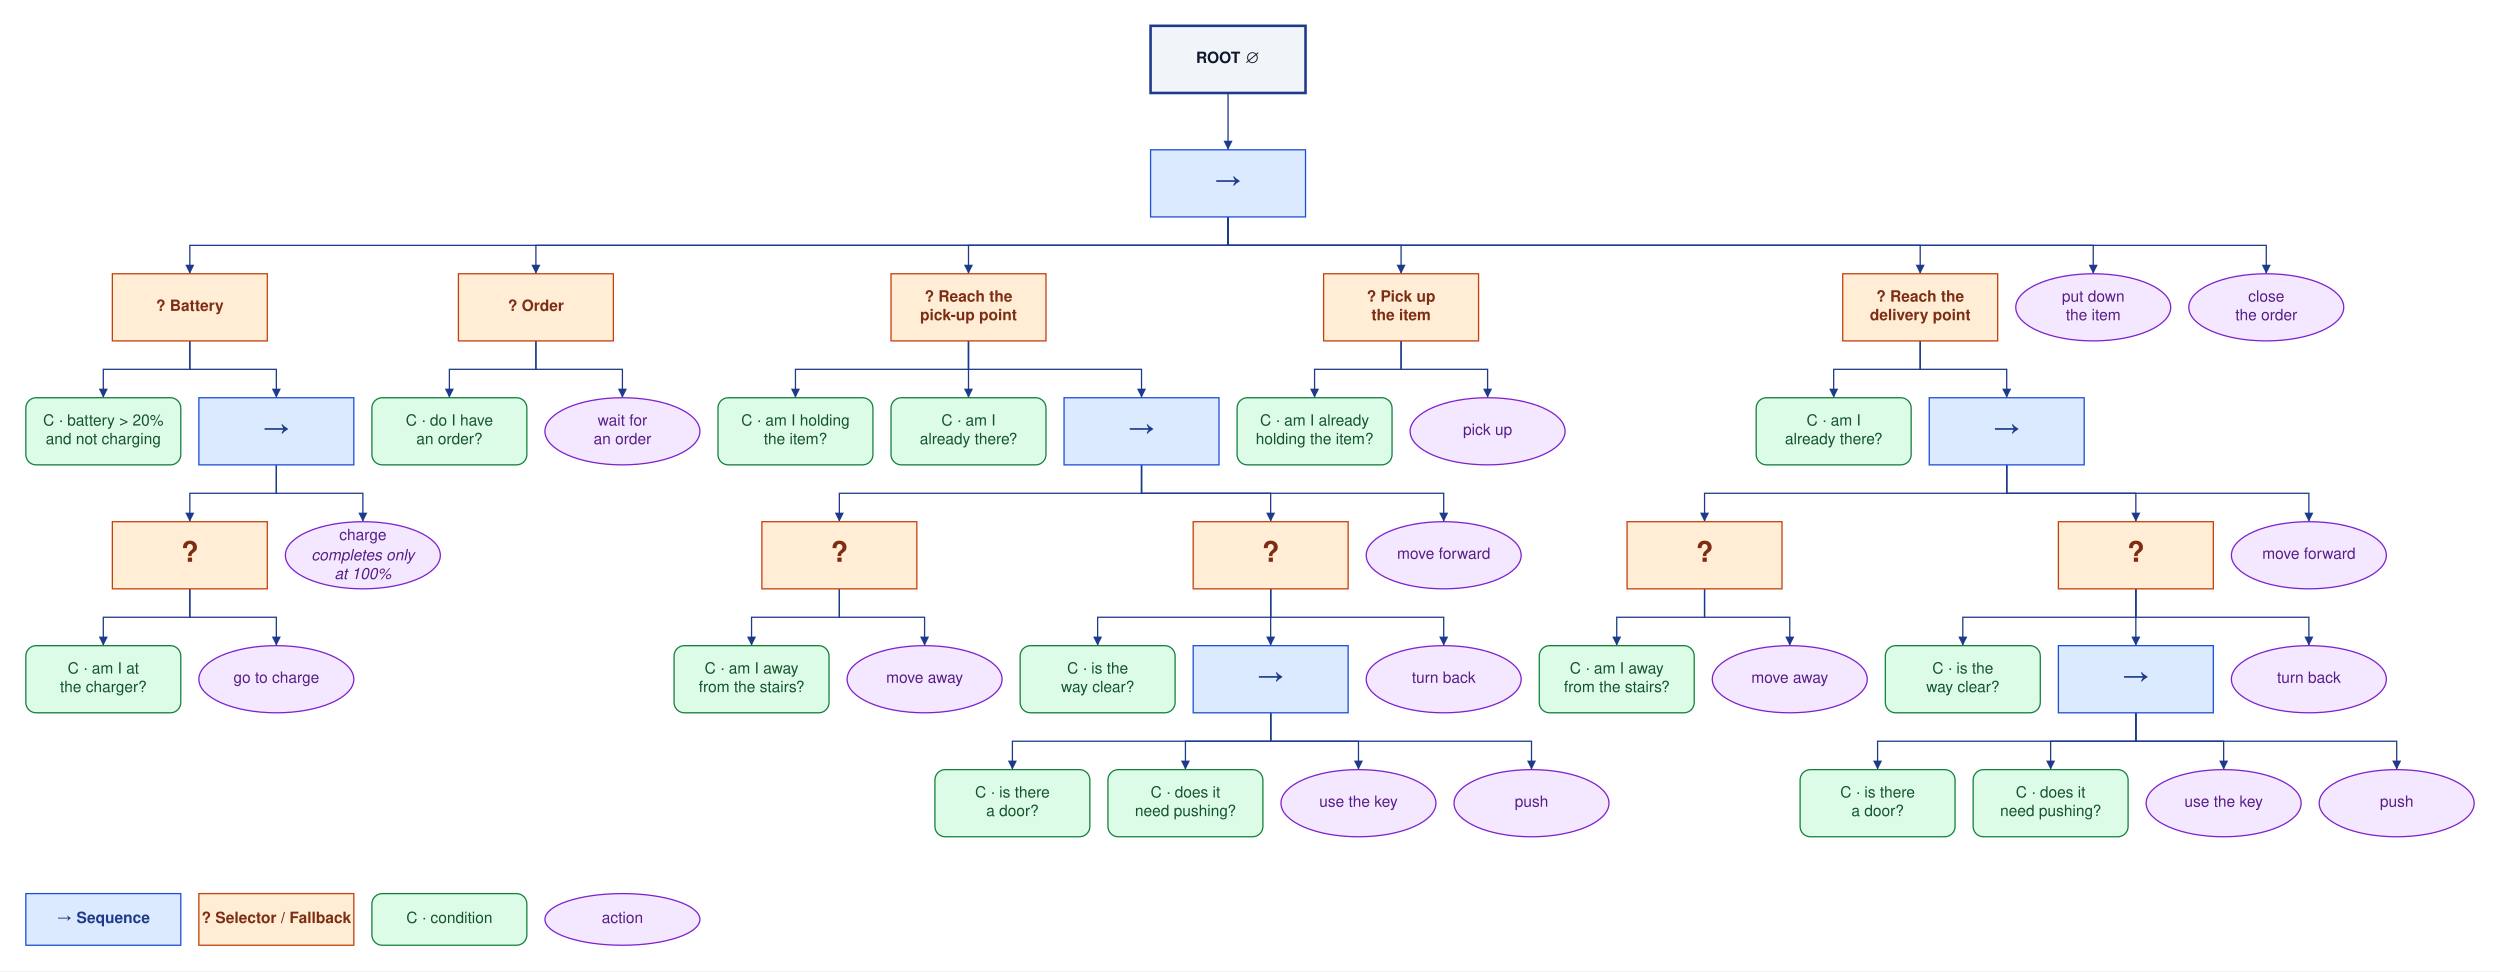
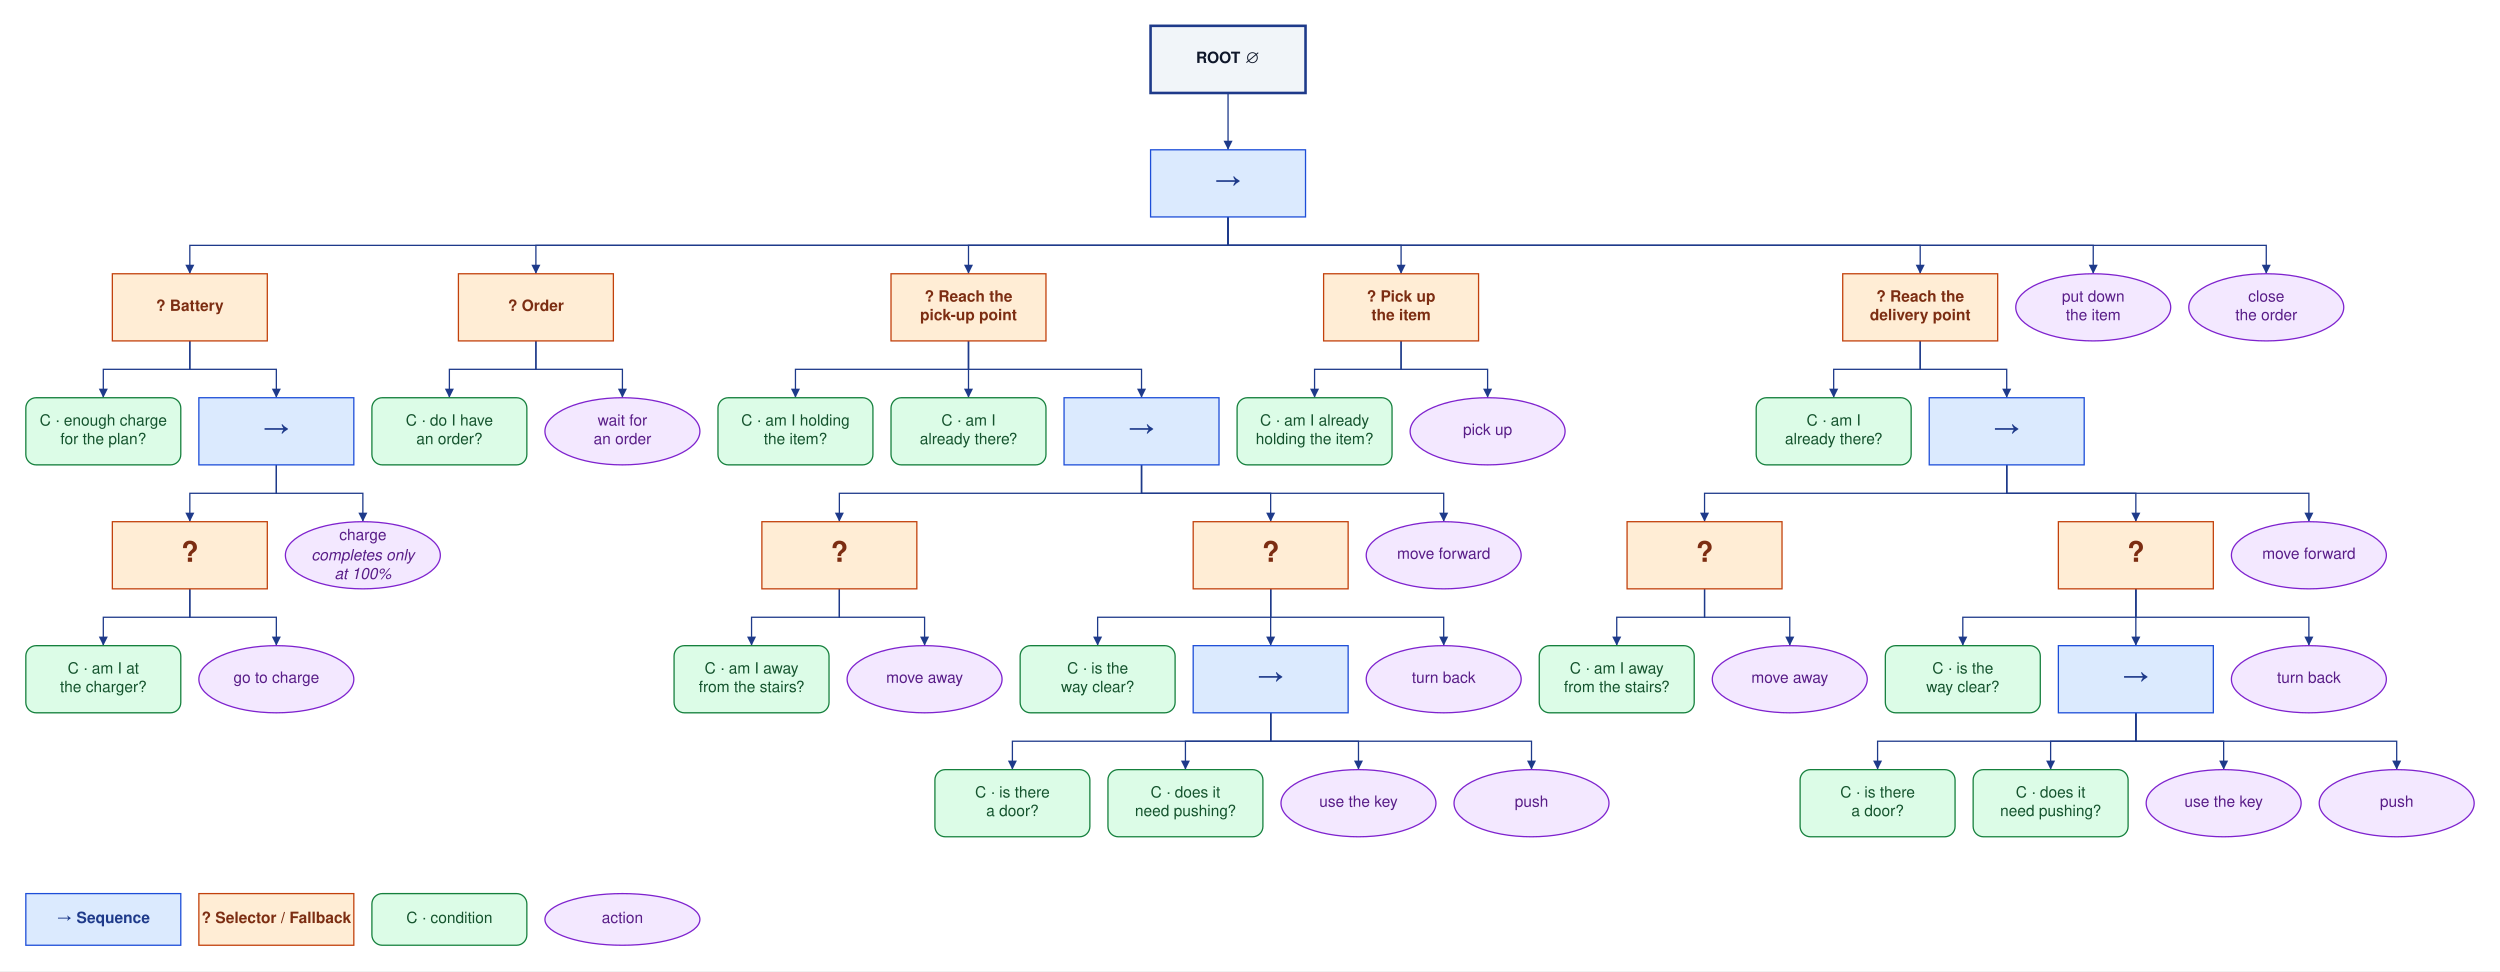
<svg xmlns="http://www.w3.org/2000/svg" width="1936" height="752" viewBox="0 0 1936 752" font-family="Helvetica, Arial, sans-serif" font-size="12">
  <defs>
    <marker id="a" viewBox="0 0 10 10" refX="10" refY="5" markerWidth="7" markerHeight="7" orient="auto">
      <path d="M0,0 L10,5 L0,10 z" fill="#1e3a8a" />
    </marker>
  </defs>
  <rect width="100%" height="100%" fill="#ffffff" />
  <path d="M147.0,264.0 V286.0 H80.0 V308.0" fill="none" stroke="#1e3a8a" stroke-width="1" marker-end="url(#a)" />
  <path d="M147.0,456.0 V478.0 H80.0 V500.0" fill="none" stroke="#1e3a8a" stroke-width="1" marker-end="url(#a)" />
  <path d="M147.0,456.0 V478.0 H214.0 V500.0" fill="none" stroke="#1e3a8a" stroke-width="1" marker-end="url(#a)" />
  <path d="M214.0,360.0 V382.0 H147.0 V404.0" fill="none" stroke="#1e3a8a" stroke-width="1" marker-end="url(#a)" />
  <path d="M214.0,360.0 V382.0 H281.0 V404.0" fill="none" stroke="#1e3a8a" stroke-width="1" marker-end="url(#a)" />
  <path d="M147.0,264.0 V286.0 H214.0 V308.0" fill="none" stroke="#1e3a8a" stroke-width="1" marker-end="url(#a)" />
  <path d="M951.0,168.0 V190.0 H147.0 V212.0" fill="none" stroke="#1e3a8a" stroke-width="1" marker-end="url(#a)" />
  <path d="M415.0,264.0 V286.0 H348.0 V308.0" fill="none" stroke="#1e3a8a" stroke-width="1" marker-end="url(#a)" />
  <path d="M415.0,264.0 V286.0 H482.0 V308.0" fill="none" stroke="#1e3a8a" stroke-width="1" marker-end="url(#a)" />
  <path d="M951.0,168.0 V190.0 H415.0 V212.0" fill="none" stroke="#1e3a8a" stroke-width="1" marker-end="url(#a)" />
  <path d="M750.0,264.0 V286.0 H616.0 V308.0" fill="none" stroke="#1e3a8a" stroke-width="1" marker-end="url(#a)" />
  <path d="M750.0,264.0 V286.0 H750.0 V308.0" fill="none" stroke="#1e3a8a" stroke-width="1" marker-end="url(#a)" />
  <path d="M650.0,456.0 V478.0 H582.0 V500.0" fill="none" stroke="#1e3a8a" stroke-width="1" marker-end="url(#a)" />
  <path d="M650.0,456.0 V478.0 H716.0 V500.0" fill="none" stroke="#1e3a8a" stroke-width="1" marker-end="url(#a)" />
  <path d="M884.0,360.0 V382.0 H650.0 V404.0" fill="none" stroke="#1e3a8a" stroke-width="1" marker-end="url(#a)" />
  <path d="M984.0,456.0 V478.0 H850.0 V500.0" fill="none" stroke="#1e3a8a" stroke-width="1" marker-end="url(#a)" />
  <path d="M984.0,552.0 V574.0 H784.0 V596.0" fill="none" stroke="#1e3a8a" stroke-width="1" marker-end="url(#a)" />
  <path d="M984.0,552.0 V574.0 H918.0 V596.0" fill="none" stroke="#1e3a8a" stroke-width="1" marker-end="url(#a)" />
  <path d="M984.0,552.0 V574.0 H1052.0 V596.0" fill="none" stroke="#1e3a8a" stroke-width="1" marker-end="url(#a)" />
  <path d="M984.0,552.0 V574.0 H1186.0 V596.0" fill="none" stroke="#1e3a8a" stroke-width="1" marker-end="url(#a)" />
  <path d="M984.0,456.0 V478.0 H984.0 V500.0" fill="none" stroke="#1e3a8a" stroke-width="1" marker-end="url(#a)" />
  <path d="M984.0,456.0 V478.0 H1118.0 V500.0" fill="none" stroke="#1e3a8a" stroke-width="1" marker-end="url(#a)" />
  <path d="M884.0,360.0 V382.0 H984.0 V404.0" fill="none" stroke="#1e3a8a" stroke-width="1" marker-end="url(#a)" />
  <path d="M884.0,360.0 V382.0 H1118.0 V404.0" fill="none" stroke="#1e3a8a" stroke-width="1" marker-end="url(#a)" />
  <path d="M750.0,264.0 V286.0 H884.0 V308.0" fill="none" stroke="#1e3a8a" stroke-width="1" marker-end="url(#a)" />
  <path d="M951.0,168.0 V190.0 H750.0 V212.0" fill="none" stroke="#1e3a8a" stroke-width="1" marker-end="url(#a)" />
  <path d="M1085.0,264.0 V286.0 H1018.0 V308.0" fill="none" stroke="#1e3a8a" stroke-width="1" marker-end="url(#a)" />
  <path d="M1085.0,264.0 V286.0 H1152.0 V308.0" fill="none" stroke="#1e3a8a" stroke-width="1" marker-end="url(#a)" />
  <path d="M951.0,168.0 V190.0 H1085.0 V212.0" fill="none" stroke="#1e3a8a" stroke-width="1" marker-end="url(#a)" />
  <path d="M1487.0,264.0 V286.0 H1420.0 V308.0" fill="none" stroke="#1e3a8a" stroke-width="1" marker-end="url(#a)" />
  <path d="M1320.0,456.0 V478.0 H1252.0 V500.0" fill="none" stroke="#1e3a8a" stroke-width="1" marker-end="url(#a)" />
  <path d="M1320.0,456.0 V478.0 H1386.0 V500.0" fill="none" stroke="#1e3a8a" stroke-width="1" marker-end="url(#a)" />
  <path d="M1554.0,360.0 V382.0 H1320.0 V404.0" fill="none" stroke="#1e3a8a" stroke-width="1" marker-end="url(#a)" />
  <path d="M1654.0,456.0 V478.0 H1520.0 V500.0" fill="none" stroke="#1e3a8a" stroke-width="1" marker-end="url(#a)" />
  <path d="M1654.0,552.0 V574.0 H1454.0 V596.0" fill="none" stroke="#1e3a8a" stroke-width="1" marker-end="url(#a)" />
  <path d="M1654.0,552.0 V574.0 H1588.0 V596.0" fill="none" stroke="#1e3a8a" stroke-width="1" marker-end="url(#a)" />
  <path d="M1654.0,552.0 V574.0 H1722.0 V596.0" fill="none" stroke="#1e3a8a" stroke-width="1" marker-end="url(#a)" />
  <path d="M1654.0,552.0 V574.0 H1856.0 V596.0" fill="none" stroke="#1e3a8a" stroke-width="1" marker-end="url(#a)" />
  <path d="M1654.0,456.0 V478.0 H1654.0 V500.0" fill="none" stroke="#1e3a8a" stroke-width="1" marker-end="url(#a)" />
  <path d="M1654.0,456.0 V478.0 H1788.0 V500.0" fill="none" stroke="#1e3a8a" stroke-width="1" marker-end="url(#a)" />
  <path d="M1554.0,360.0 V382.0 H1654.0 V404.0" fill="none" stroke="#1e3a8a" stroke-width="1" marker-end="url(#a)" />
  <path d="M1554.0,360.0 V382.0 H1788.0 V404.0" fill="none" stroke="#1e3a8a" stroke-width="1" marker-end="url(#a)" />
  <path d="M1487.0,264.0 V286.0 H1554.0 V308.0" fill="none" stroke="#1e3a8a" stroke-width="1" marker-end="url(#a)" />
  <path d="M951.0,168.0 V190.0 H1487.0 V212.0" fill="none" stroke="#1e3a8a" stroke-width="1" marker-end="url(#a)" />
  <path d="M951.0,168.0 V190.0 H1621.0 V212.0" fill="none" stroke="#1e3a8a" stroke-width="1" marker-end="url(#a)" />
  <path d="M951.0,168.0 V190.0 H1755.0 V212.0" fill="none" stroke="#1e3a8a" stroke-width="1" marker-end="url(#a)" />
  <path d="M951.0,72.0 V94.0 H951.0 V116.0" fill="none" stroke="#1e3a8a" stroke-width="1" marker-end="url(#a)" />
  <rect x="891.0" y="20.0" width="120.0" height="52.0" rx="0" fill="#f1f5f9" stroke="#1e3a8a" stroke-width="2" />
  <text x="951.0" y="46.0" text-anchor="middle" dominant-baseline="central" fill="#0f172a" font-weight="bold">ROOT ∅</text>
  <rect x="891.0" y="116.0" width="120.0" height="52.0" rx="0" fill="#dbeafe" stroke="#1d4ed8" stroke-width="1" />
  <text x="951.0" y="142.0" text-anchor="middle" dominant-baseline="central" fill="#1e3a8a" font-weight="bold" font-size="22">→</text>
  <rect x="87.0" y="212.0" width="120.0" height="52.0" rx="0" fill="#ffedd5" stroke="#c2410c" stroke-width="1" />
  <text x="147.0" y="238.0" text-anchor="middle" dominant-baseline="central" fill="#7c2d12" font-weight="bold">? Battery</text>
  <rect x="20.0" y="308.0" width="120.0" height="52.0" rx="8" fill="#dcfce7" stroke="#15803d" stroke-width="1" />
-   <text x="80.0" y="326.8" text-anchor="middle" dominant-baseline="central" fill="#14532d">C · battery &gt; 20%</text>
-   <text x="80.0" y="341.2" text-anchor="middle" dominant-baseline="central" fill="#14532d">and not charging</text>
+   <text x="80.0" y="326.8" text-anchor="middle" dominant-baseline="central" fill="#14532d">C · enough charge</text>
+   <text x="80.0" y="341.2" text-anchor="middle" dominant-baseline="central" fill="#14532d">for the plan?</text>
  <rect x="154.0" y="308.0" width="120.0" height="52.0" rx="0" fill="#dbeafe" stroke="#1d4ed8" stroke-width="1" />
  <text x="214.0" y="334.0" text-anchor="middle" dominant-baseline="central" fill="#1e3a8a" font-weight="bold" font-size="22">→</text>
  <rect x="87.0" y="404.0" width="120.0" height="52.0" rx="0" fill="#ffedd5" stroke="#c2410c" stroke-width="1" />
  <text x="147.0" y="430.0" text-anchor="middle" dominant-baseline="central" fill="#7c2d12" font-weight="bold" font-size="22">?</text>
  <rect x="20.0" y="500.0" width="120.0" height="52.0" rx="8" fill="#dcfce7" stroke="#15803d" stroke-width="1" />
  <text x="80.0" y="518.8" text-anchor="middle" dominant-baseline="central" fill="#14532d">C · am I at</text>
  <text x="80.0" y="533.2" text-anchor="middle" dominant-baseline="central" fill="#14532d">the charger?</text>
  <ellipse cx="214.0" cy="526.0" rx="60.0" ry="26.0" fill="#f3e8ff" stroke="#7e22ce" stroke-width="1" />
  <text x="214.0" y="526.0" text-anchor="middle" dominant-baseline="central" fill="#581c87">go to charge</text>
  <ellipse cx="281.0" cy="430.0" rx="60.0" ry="26.0" fill="#f3e8ff" stroke="#7e22ce" stroke-width="1" />
  <text x="281.0" y="415.5" text-anchor="middle" dominant-baseline="central" fill="#581c87">charge</text>
  <text x="281.0" y="430.0" text-anchor="middle" dominant-baseline="central" fill="#581c87" font-style="italic">completes only</text>
  <text x="281.0" y="444.5" text-anchor="middle" dominant-baseline="central" fill="#581c87" font-style="italic">at 100%</text>
  <rect x="355.0" y="212.0" width="120.0" height="52.0" rx="0" fill="#ffedd5" stroke="#c2410c" stroke-width="1" />
  <text x="415.0" y="238.0" text-anchor="middle" dominant-baseline="central" fill="#7c2d12" font-weight="bold">? Order</text>
  <rect x="288.0" y="308.0" width="120.0" height="52.0" rx="8" fill="#dcfce7" stroke="#15803d" stroke-width="1" />
  <text x="348.0" y="326.8" text-anchor="middle" dominant-baseline="central" fill="#14532d">C · do I have</text>
  <text x="348.0" y="341.2" text-anchor="middle" dominant-baseline="central" fill="#14532d">an order?</text>
  <ellipse cx="482.0" cy="334.0" rx="60.0" ry="26.0" fill="#f3e8ff" stroke="#7e22ce" stroke-width="1" />
  <text x="482.0" y="326.8" text-anchor="middle" dominant-baseline="central" fill="#581c87">wait for</text>
  <text x="482.0" y="341.2" text-anchor="middle" dominant-baseline="central" fill="#581c87">an order</text>
  <rect x="690.0" y="212.0" width="120.0" height="52.0" rx="0" fill="#ffedd5" stroke="#c2410c" stroke-width="1" />
  <text x="750.0" y="230.8" text-anchor="middle" dominant-baseline="central" fill="#7c2d12" font-weight="bold">? Reach the</text>
  <text x="750.0" y="245.2" text-anchor="middle" dominant-baseline="central" fill="#7c2d12" font-weight="bold">pick-up point</text>
  <rect x="556.0" y="308.0" width="120.0" height="52.0" rx="8" fill="#dcfce7" stroke="#15803d" stroke-width="1" />
  <text x="616.0" y="326.8" text-anchor="middle" dominant-baseline="central" fill="#14532d">C · am I holding</text>
  <text x="616.0" y="341.2" text-anchor="middle" dominant-baseline="central" fill="#14532d">the item?</text>
  <rect x="690.0" y="308.0" width="120.0" height="52.0" rx="8" fill="#dcfce7" stroke="#15803d" stroke-width="1" />
  <text x="750.0" y="326.8" text-anchor="middle" dominant-baseline="central" fill="#14532d">C · am I</text>
  <text x="750.0" y="341.2" text-anchor="middle" dominant-baseline="central" fill="#14532d">already there?</text>
  <rect x="824.0" y="308.0" width="120.0" height="52.0" rx="0" fill="#dbeafe" stroke="#1d4ed8" stroke-width="1" />
  <text x="884.0" y="334.0" text-anchor="middle" dominant-baseline="central" fill="#1e3a8a" font-weight="bold" font-size="22">→</text>
  <rect x="590.0" y="404.0" width="120.0" height="52.0" rx="0" fill="#ffedd5" stroke="#c2410c" stroke-width="1" />
  <text x="650.0" y="430.0" text-anchor="middle" dominant-baseline="central" fill="#7c2d12" font-weight="bold" font-size="22">?</text>
  <rect x="522.0" y="500.0" width="120.0" height="52.0" rx="8" fill="#dcfce7" stroke="#15803d" stroke-width="1" />
  <text x="582.0" y="518.8" text-anchor="middle" dominant-baseline="central" fill="#14532d">C · am I away</text>
  <text x="582.0" y="533.2" text-anchor="middle" dominant-baseline="central" fill="#14532d">from the stairs?</text>
  <ellipse cx="716.0" cy="526.0" rx="60.0" ry="26.0" fill="#f3e8ff" stroke="#7e22ce" stroke-width="1" />
  <text x="716.0" y="526.0" text-anchor="middle" dominant-baseline="central" fill="#581c87">move away</text>
  <rect x="924.0" y="404.0" width="120.0" height="52.0" rx="0" fill="#ffedd5" stroke="#c2410c" stroke-width="1" />
  <text x="984.0" y="430.0" text-anchor="middle" dominant-baseline="central" fill="#7c2d12" font-weight="bold" font-size="22">?</text>
  <rect x="790.0" y="500.0" width="120.0" height="52.0" rx="8" fill="#dcfce7" stroke="#15803d" stroke-width="1" />
  <text x="850.0" y="518.8" text-anchor="middle" dominant-baseline="central" fill="#14532d">C · is the</text>
  <text x="850.0" y="533.2" text-anchor="middle" dominant-baseline="central" fill="#14532d">way clear?</text>
  <rect x="924.0" y="500.0" width="120.0" height="52.0" rx="0" fill="#dbeafe" stroke="#1d4ed8" stroke-width="1" />
  <text x="984.0" y="526.0" text-anchor="middle" dominant-baseline="central" fill="#1e3a8a" font-weight="bold" font-size="22">→</text>
  <rect x="724.0" y="596.0" width="120.0" height="52.0" rx="8" fill="#dcfce7" stroke="#15803d" stroke-width="1" />
  <text x="784.0" y="614.8" text-anchor="middle" dominant-baseline="central" fill="#14532d">C · is there</text>
  <text x="784.0" y="629.2" text-anchor="middle" dominant-baseline="central" fill="#14532d">a door?</text>
  <rect x="858.0" y="596.0" width="120.0" height="52.0" rx="8" fill="#dcfce7" stroke="#15803d" stroke-width="1" />
  <text x="918.0" y="614.8" text-anchor="middle" dominant-baseline="central" fill="#14532d">C · does it</text>
  <text x="918.0" y="629.2" text-anchor="middle" dominant-baseline="central" fill="#14532d">need pushing?</text>
  <ellipse cx="1052.0" cy="622.0" rx="60.0" ry="26.0" fill="#f3e8ff" stroke="#7e22ce" stroke-width="1" />
  <text x="1052.0" y="622.0" text-anchor="middle" dominant-baseline="central" fill="#581c87">use the key</text>
  <ellipse cx="1186.0" cy="622.0" rx="60.0" ry="26.0" fill="#f3e8ff" stroke="#7e22ce" stroke-width="1" />
  <text x="1186.0" y="622.0" text-anchor="middle" dominant-baseline="central" fill="#581c87">push</text>
  <ellipse cx="1118.0" cy="526.0" rx="60.0" ry="26.0" fill="#f3e8ff" stroke="#7e22ce" stroke-width="1" />
  <text x="1118.0" y="526.0" text-anchor="middle" dominant-baseline="central" fill="#581c87">turn back</text>
  <ellipse cx="1118.0" cy="430.0" rx="60.0" ry="26.0" fill="#f3e8ff" stroke="#7e22ce" stroke-width="1" />
  <text x="1118.0" y="430.0" text-anchor="middle" dominant-baseline="central" fill="#581c87">move forward</text>
  <rect x="1025.0" y="212.0" width="120.0" height="52.0" rx="0" fill="#ffedd5" stroke="#c2410c" stroke-width="1" />
  <text x="1085.0" y="230.8" text-anchor="middle" dominant-baseline="central" fill="#7c2d12" font-weight="bold">? Pick up</text>
  <text x="1085.0" y="245.2" text-anchor="middle" dominant-baseline="central" fill="#7c2d12" font-weight="bold">the item</text>
  <rect x="958.0" y="308.0" width="120.0" height="52.0" rx="8" fill="#dcfce7" stroke="#15803d" stroke-width="1" />
  <text x="1018.0" y="326.8" text-anchor="middle" dominant-baseline="central" fill="#14532d">C · am I already</text>
  <text x="1018.0" y="341.2" text-anchor="middle" dominant-baseline="central" fill="#14532d">holding the item?</text>
  <ellipse cx="1152.0" cy="334.0" rx="60.0" ry="26.0" fill="#f3e8ff" stroke="#7e22ce" stroke-width="1" />
  <text x="1152.0" y="334.0" text-anchor="middle" dominant-baseline="central" fill="#581c87">pick up</text>
  <rect x="1427.0" y="212.0" width="120.0" height="52.0" rx="0" fill="#ffedd5" stroke="#c2410c" stroke-width="1" />
  <text x="1487.0" y="230.8" text-anchor="middle" dominant-baseline="central" fill="#7c2d12" font-weight="bold">? Reach the</text>
  <text x="1487.0" y="245.2" text-anchor="middle" dominant-baseline="central" fill="#7c2d12" font-weight="bold">delivery point</text>
  <rect x="1360.0" y="308.0" width="120.0" height="52.0" rx="8" fill="#dcfce7" stroke="#15803d" stroke-width="1" />
  <text x="1420.0" y="326.8" text-anchor="middle" dominant-baseline="central" fill="#14532d">C · am I</text>
  <text x="1420.0" y="341.2" text-anchor="middle" dominant-baseline="central" fill="#14532d">already there?</text>
  <rect x="1494.0" y="308.0" width="120.0" height="52.0" rx="0" fill="#dbeafe" stroke="#1d4ed8" stroke-width="1" />
  <text x="1554.0" y="334.0" text-anchor="middle" dominant-baseline="central" fill="#1e3a8a" font-weight="bold" font-size="22">→</text>
  <rect x="1260.0" y="404.0" width="120.0" height="52.0" rx="0" fill="#ffedd5" stroke="#c2410c" stroke-width="1" />
  <text x="1320.0" y="430.0" text-anchor="middle" dominant-baseline="central" fill="#7c2d12" font-weight="bold" font-size="22">?</text>
  <rect x="1192.0" y="500.0" width="120.0" height="52.0" rx="8" fill="#dcfce7" stroke="#15803d" stroke-width="1" />
  <text x="1252.0" y="518.8" text-anchor="middle" dominant-baseline="central" fill="#14532d">C · am I away</text>
  <text x="1252.0" y="533.2" text-anchor="middle" dominant-baseline="central" fill="#14532d">from the stairs?</text>
  <ellipse cx="1386.0" cy="526.0" rx="60.0" ry="26.0" fill="#f3e8ff" stroke="#7e22ce" stroke-width="1" />
  <text x="1386.0" y="526.0" text-anchor="middle" dominant-baseline="central" fill="#581c87">move away</text>
  <rect x="1594.0" y="404.0" width="120.0" height="52.0" rx="0" fill="#ffedd5" stroke="#c2410c" stroke-width="1" />
  <text x="1654.0" y="430.0" text-anchor="middle" dominant-baseline="central" fill="#7c2d12" font-weight="bold" font-size="22">?</text>
  <rect x="1460.0" y="500.0" width="120.0" height="52.0" rx="8" fill="#dcfce7" stroke="#15803d" stroke-width="1" />
  <text x="1520.0" y="518.8" text-anchor="middle" dominant-baseline="central" fill="#14532d">C · is the</text>
  <text x="1520.0" y="533.2" text-anchor="middle" dominant-baseline="central" fill="#14532d">way clear?</text>
  <rect x="1594.0" y="500.0" width="120.0" height="52.0" rx="0" fill="#dbeafe" stroke="#1d4ed8" stroke-width="1" />
  <text x="1654.0" y="526.0" text-anchor="middle" dominant-baseline="central" fill="#1e3a8a" font-weight="bold" font-size="22">→</text>
  <rect x="1394.0" y="596.0" width="120.0" height="52.0" rx="8" fill="#dcfce7" stroke="#15803d" stroke-width="1" />
  <text x="1454.0" y="614.8" text-anchor="middle" dominant-baseline="central" fill="#14532d">C · is there</text>
  <text x="1454.0" y="629.2" text-anchor="middle" dominant-baseline="central" fill="#14532d">a door?</text>
  <rect x="1528.0" y="596.0" width="120.0" height="52.0" rx="8" fill="#dcfce7" stroke="#15803d" stroke-width="1" />
  <text x="1588.0" y="614.8" text-anchor="middle" dominant-baseline="central" fill="#14532d">C · does it</text>
  <text x="1588.0" y="629.2" text-anchor="middle" dominant-baseline="central" fill="#14532d">need pushing?</text>
  <ellipse cx="1722.0" cy="622.0" rx="60.0" ry="26.0" fill="#f3e8ff" stroke="#7e22ce" stroke-width="1" />
  <text x="1722.0" y="622.0" text-anchor="middle" dominant-baseline="central" fill="#581c87">use the key</text>
  <ellipse cx="1856.0" cy="622.0" rx="60.0" ry="26.0" fill="#f3e8ff" stroke="#7e22ce" stroke-width="1" />
  <text x="1856.0" y="622.0" text-anchor="middle" dominant-baseline="central" fill="#581c87">push</text>
  <ellipse cx="1788.0" cy="526.0" rx="60.0" ry="26.0" fill="#f3e8ff" stroke="#7e22ce" stroke-width="1" />
  <text x="1788.0" y="526.0" text-anchor="middle" dominant-baseline="central" fill="#581c87">turn back</text>
  <ellipse cx="1788.0" cy="430.0" rx="60.0" ry="26.0" fill="#f3e8ff" stroke="#7e22ce" stroke-width="1" />
  <text x="1788.0" y="430.0" text-anchor="middle" dominant-baseline="central" fill="#581c87">move forward</text>
  <ellipse cx="1621.0" cy="238.0" rx="60.0" ry="26.0" fill="#f3e8ff" stroke="#7e22ce" stroke-width="1" />
  <text x="1621.0" y="230.8" text-anchor="middle" dominant-baseline="central" fill="#581c87">put down</text>
  <text x="1621.0" y="245.2" text-anchor="middle" dominant-baseline="central" fill="#581c87">the item</text>
  <ellipse cx="1755.0" cy="238.0" rx="60.0" ry="26.0" fill="#f3e8ff" stroke="#7e22ce" stroke-width="1" />
  <text x="1755.0" y="230.8" text-anchor="middle" dominant-baseline="central" fill="#581c87">close</text>
  <text x="1755.0" y="245.2" text-anchor="middle" dominant-baseline="central" fill="#581c87">the order</text>
  <rect x="20.0" y="692.0" width="120.0" height="40.0" rx="0" fill="#dbeafe" stroke="#1d4ed8" stroke-width="1" />
  <text x="80.0" y="712.0" text-anchor="middle" dominant-baseline="central" fill="#1e3a8a" font-weight="bold">→ Sequence</text>
  <rect x="154.0" y="692.0" width="120.0" height="40.0" rx="0" fill="#ffedd5" stroke="#c2410c" stroke-width="1" />
  <text x="214.0" y="712.0" text-anchor="middle" dominant-baseline="central" fill="#7c2d12" font-weight="bold">? Selector / Fallback</text>
  <rect x="288.0" y="692.0" width="120.0" height="40.0" rx="8" fill="#dcfce7" stroke="#15803d" stroke-width="1" />
  <text x="348.0" y="712.0" text-anchor="middle" dominant-baseline="central" fill="#14532d">C · condition</text>
  <ellipse cx="482.0" cy="712.0" rx="60.0" ry="20.0" fill="#f3e8ff" stroke="#7e22ce" stroke-width="1" />
  <text x="482.0" y="712.0" text-anchor="middle" dominant-baseline="central" fill="#581c87">action</text>
</svg>
